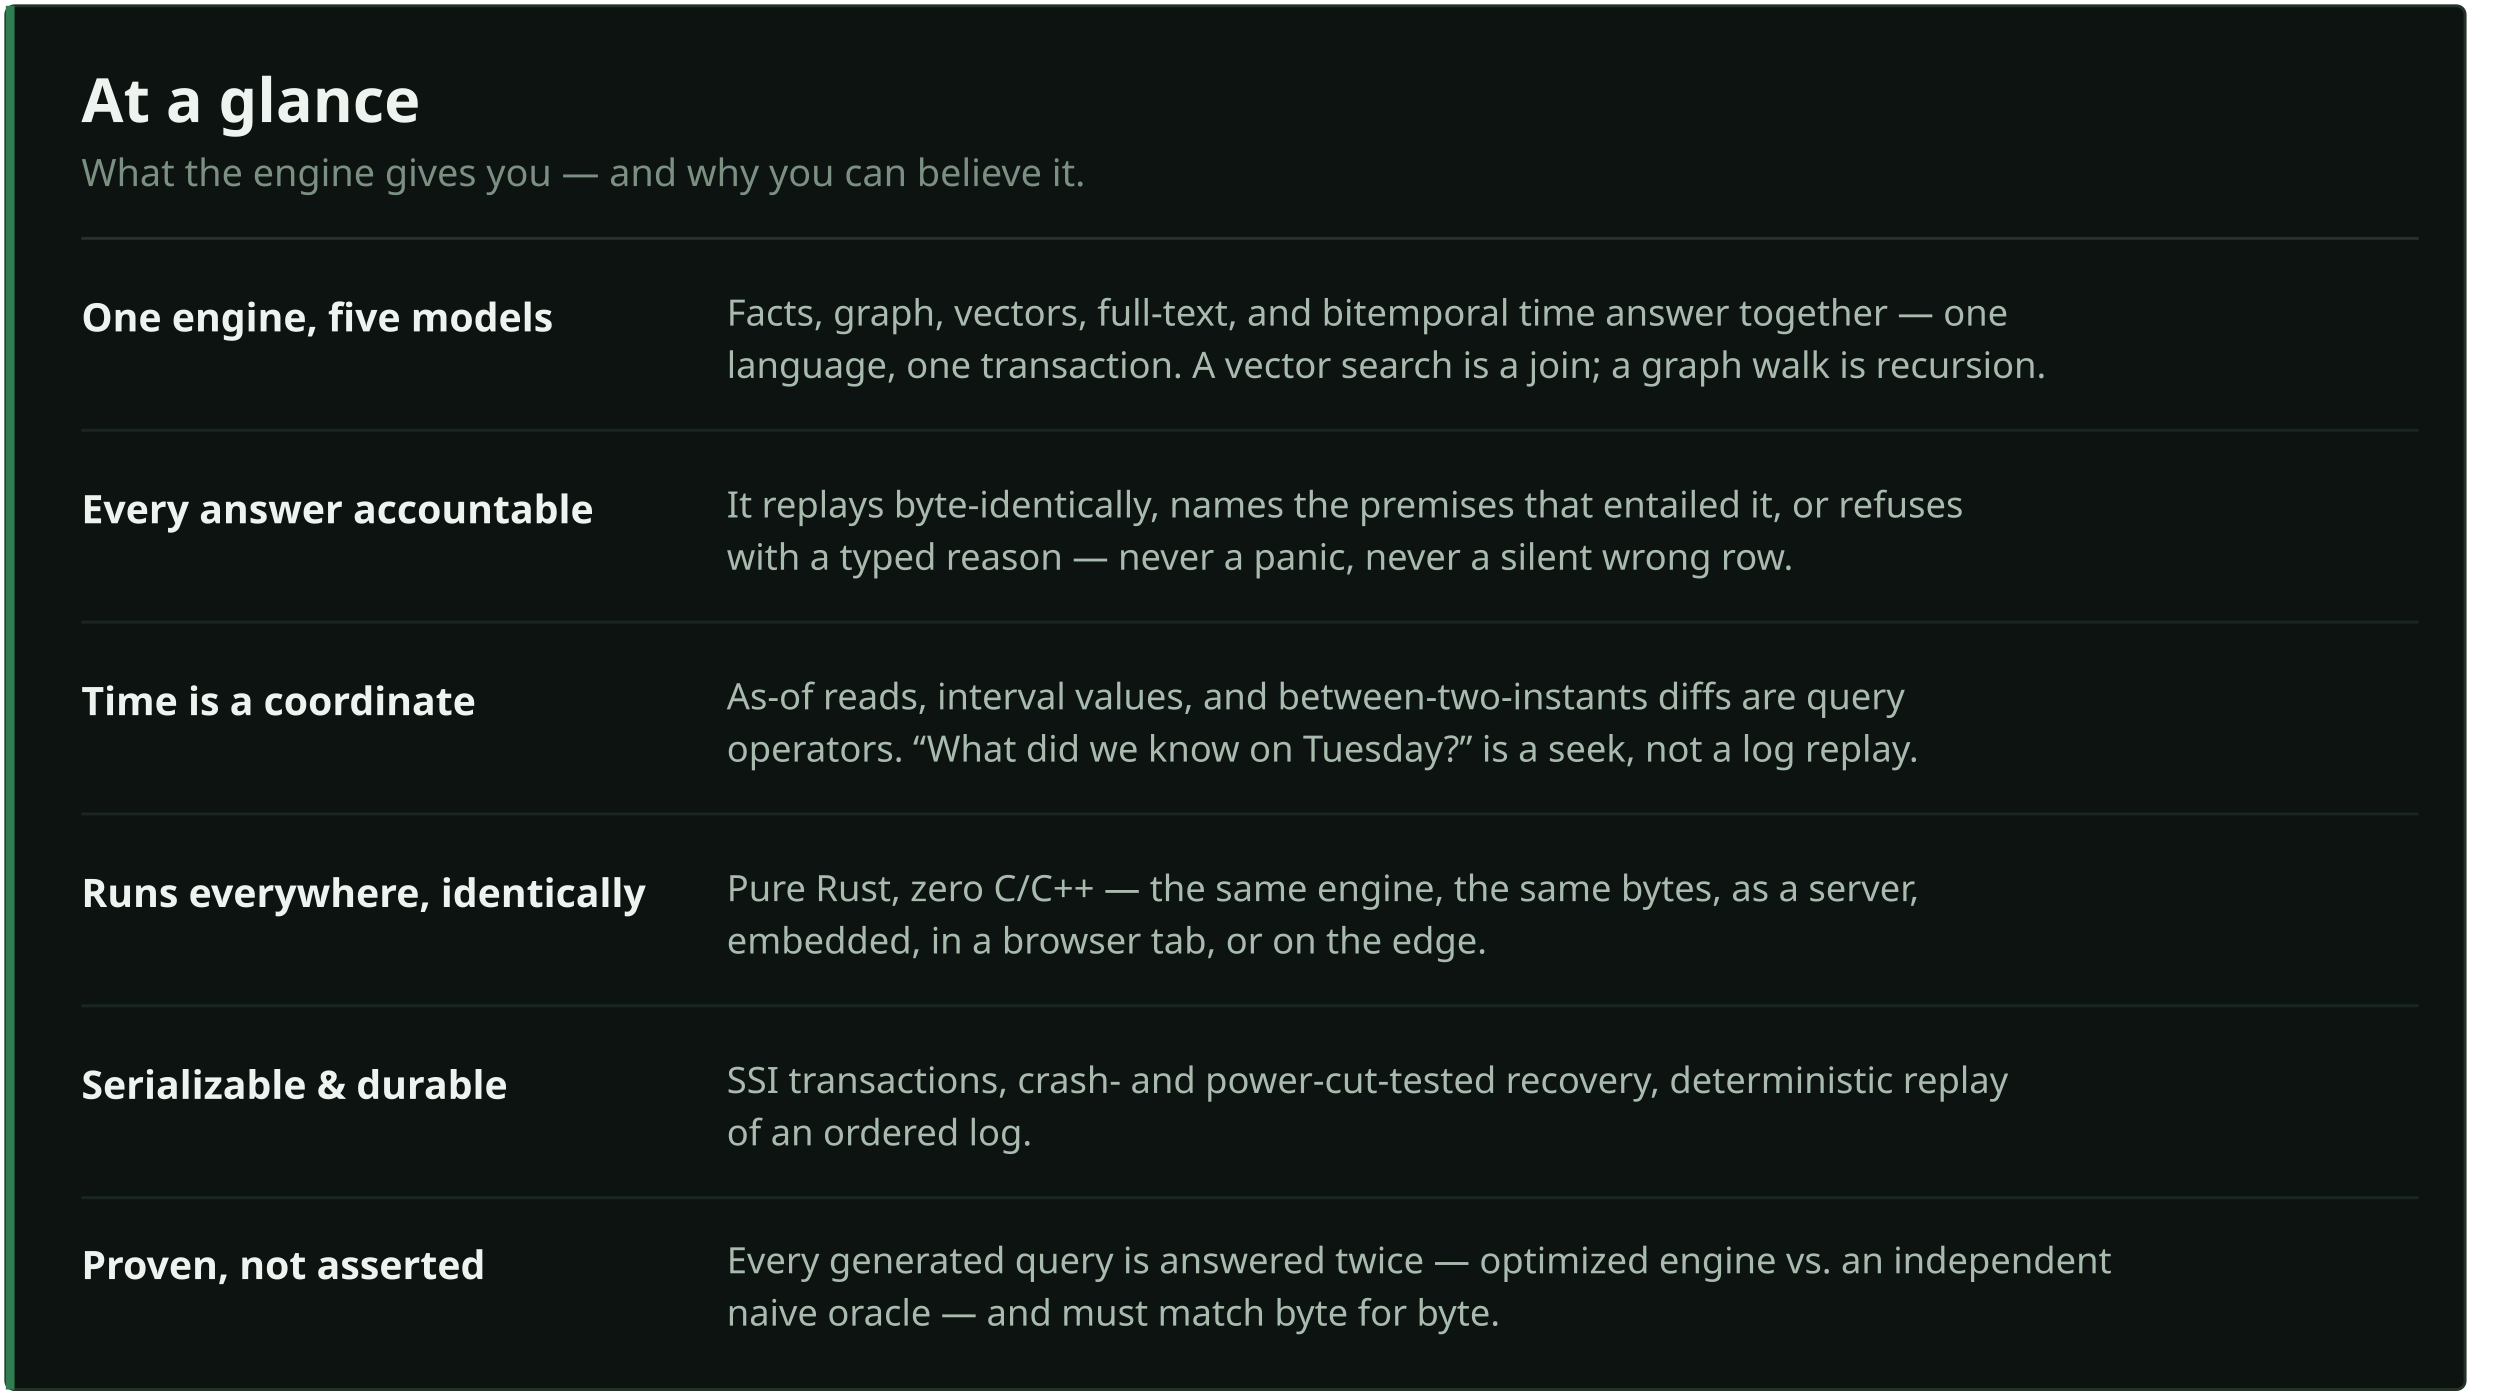
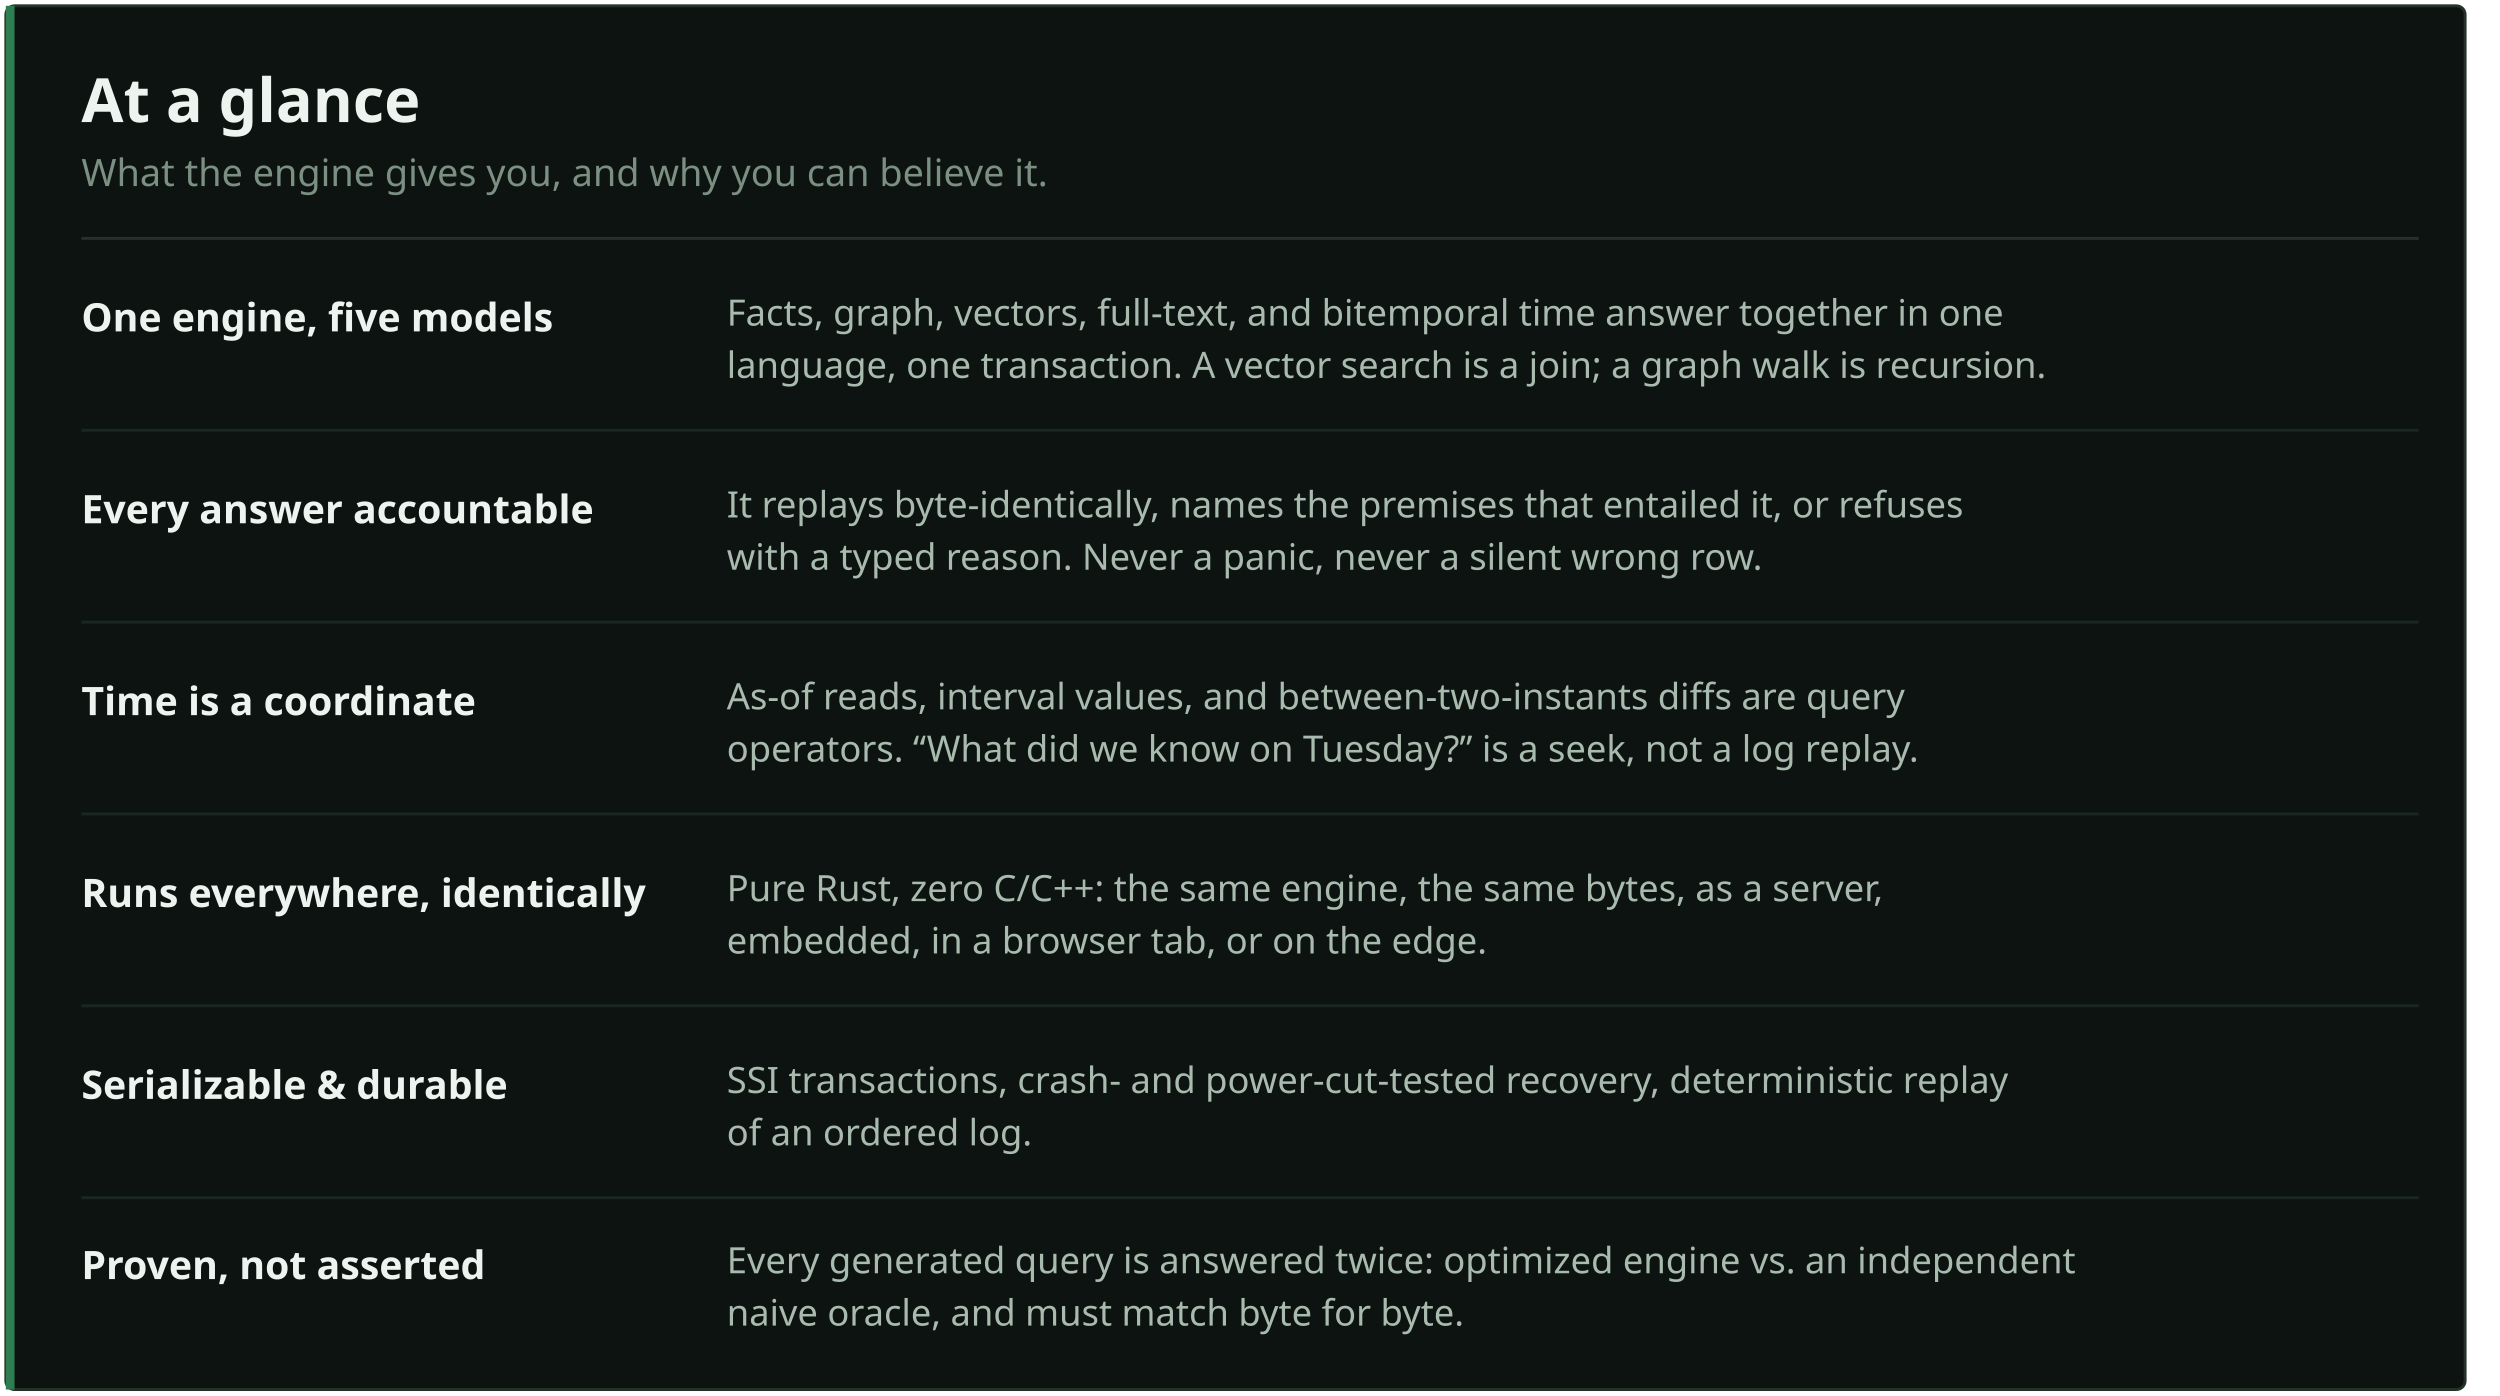
<svg xmlns="http://www.w3.org/2000/svg" viewBox="0 0 860 480" width="860" height="480" role="img" aria-label="KyzoDB at a glance: one engine five models, every answer accountable, time is a coordinate, runs everywhere identically, serializable and durable, proven not asserted.">
  <defs>
    <style>
      .sans { font-family: ui-sans-serif, 'IBM Plex Sans', system-ui, sans-serif; }
    </style>
  </defs>
  <rect x="2" y="2" width="846" height="476" rx="3" fill="#0c1310" stroke="#263229" />
  <rect x="2" y="2" width="3" height="476" fill="#2F7E52" />
  <text x="28" y="42" class="sans" font-size="21" font-weight="600" fill="#eef3ef">At a glance</text>
-   <text x="28" y="64" class="sans" font-size="13" fill="#7c8f83">What the engine gives you — and why you can believe it.</text>
+   <text x="28" y="64" class="sans" font-size="13" fill="#7c8f83">What the engine gives you, and why you can believe it.</text>
  <line x1="28" y1="82" x2="832" y2="82" stroke="#263229" />
  <text x="28" y="114" class="sans" font-size="13.5" font-weight="600" fill="#eef3ef">One engine, five models</text>
-   <text x="250" y="112" class="sans" font-size="12.5" fill="#a9baaf">Facts, graph, vectors, full-text, and bitemporal time answer together — one</text>
+   <text x="250" y="112" class="sans" font-size="12.5" fill="#a9baaf">Facts, graph, vectors, full-text, and bitemporal time answer together in one</text>
  <text x="250" y="130" class="sans" font-size="12.5" fill="#a9baaf">language, one transaction. A vector search is a join; a graph walk is recursion.</text>
  <line x1="28" y1="148" x2="832" y2="148" stroke="#1b2620" />
  <text x="28" y="180" class="sans" font-size="13.5" font-weight="600" fill="#eef3ef">Every answer accountable</text>
  <text x="250" y="178" class="sans" font-size="12.5" fill="#a9baaf">It replays byte-identically, names the premises that entailed it, or refuses</text>
-   <text x="250" y="196" class="sans" font-size="12.5" fill="#a9baaf">with a typed reason — never a panic, never a silent wrong row.</text>
+   <text x="250" y="196" class="sans" font-size="12.5" fill="#a9baaf">with a typed reason. Never a panic, never a silent wrong row.</text>
  <line x1="28" y1="214" x2="832" y2="214" stroke="#1b2620" />
  <text x="28" y="246" class="sans" font-size="13.5" font-weight="600" fill="#eef3ef">Time is a coordinate</text>
  <text x="250" y="244" class="sans" font-size="12.5" fill="#a9baaf">As-of reads, interval values, and between-two-instants diffs are query</text>
  <text x="250" y="262" class="sans" font-size="12.5" fill="#a9baaf">operators. “What did we know on Tuesday?” is a seek, not a log replay.</text>
  <line x1="28" y1="280" x2="832" y2="280" stroke="#1b2620" />
  <text x="28" y="312" class="sans" font-size="13.5" font-weight="600" fill="#eef3ef">Runs everywhere, identically</text>
-   <text x="250" y="310" class="sans" font-size="12.5" fill="#a9baaf">Pure Rust, zero C/C++ — the same engine, the same bytes, as a server,</text>
+   <text x="250" y="310" class="sans" font-size="12.5" fill="#a9baaf">Pure Rust, zero C/C++: the same engine, the same bytes, as a server,</text>
  <text x="250" y="328" class="sans" font-size="12.5" fill="#a9baaf">embedded, in a browser tab, or on the edge.</text>
  <line x1="28" y1="346" x2="832" y2="346" stroke="#1b2620" />
  <text x="28" y="378" class="sans" font-size="13.5" font-weight="600" fill="#eef3ef">Serializable &amp; durable</text>
  <text x="250" y="376" class="sans" font-size="12.5" fill="#a9baaf">SSI transactions, crash- and power-cut-tested recovery, deterministic replay</text>
  <text x="250" y="394" class="sans" font-size="12.5" fill="#a9baaf">of an ordered log.</text>
  <line x1="28" y1="412" x2="832" y2="412" stroke="#1b2620" />
  <text x="28" y="440" class="sans" font-size="13.5" font-weight="600" fill="#eef3ef">Proven, not asserted</text>
-   <text x="250" y="438" class="sans" font-size="12.5" fill="#a9baaf">Every generated query is answered twice — optimized engine vs. an independent</text>
-   <text x="250" y="456" class="sans" font-size="12.5" fill="#a9baaf">naive oracle — and must match byte for byte.</text>
+   <text x="250" y="438" class="sans" font-size="12.5" fill="#a9baaf">Every generated query is answered twice: optimized engine vs. an independent</text>
+   <text x="250" y="456" class="sans" font-size="12.5" fill="#a9baaf">naive oracle, and must match byte for byte.</text>
</svg>
